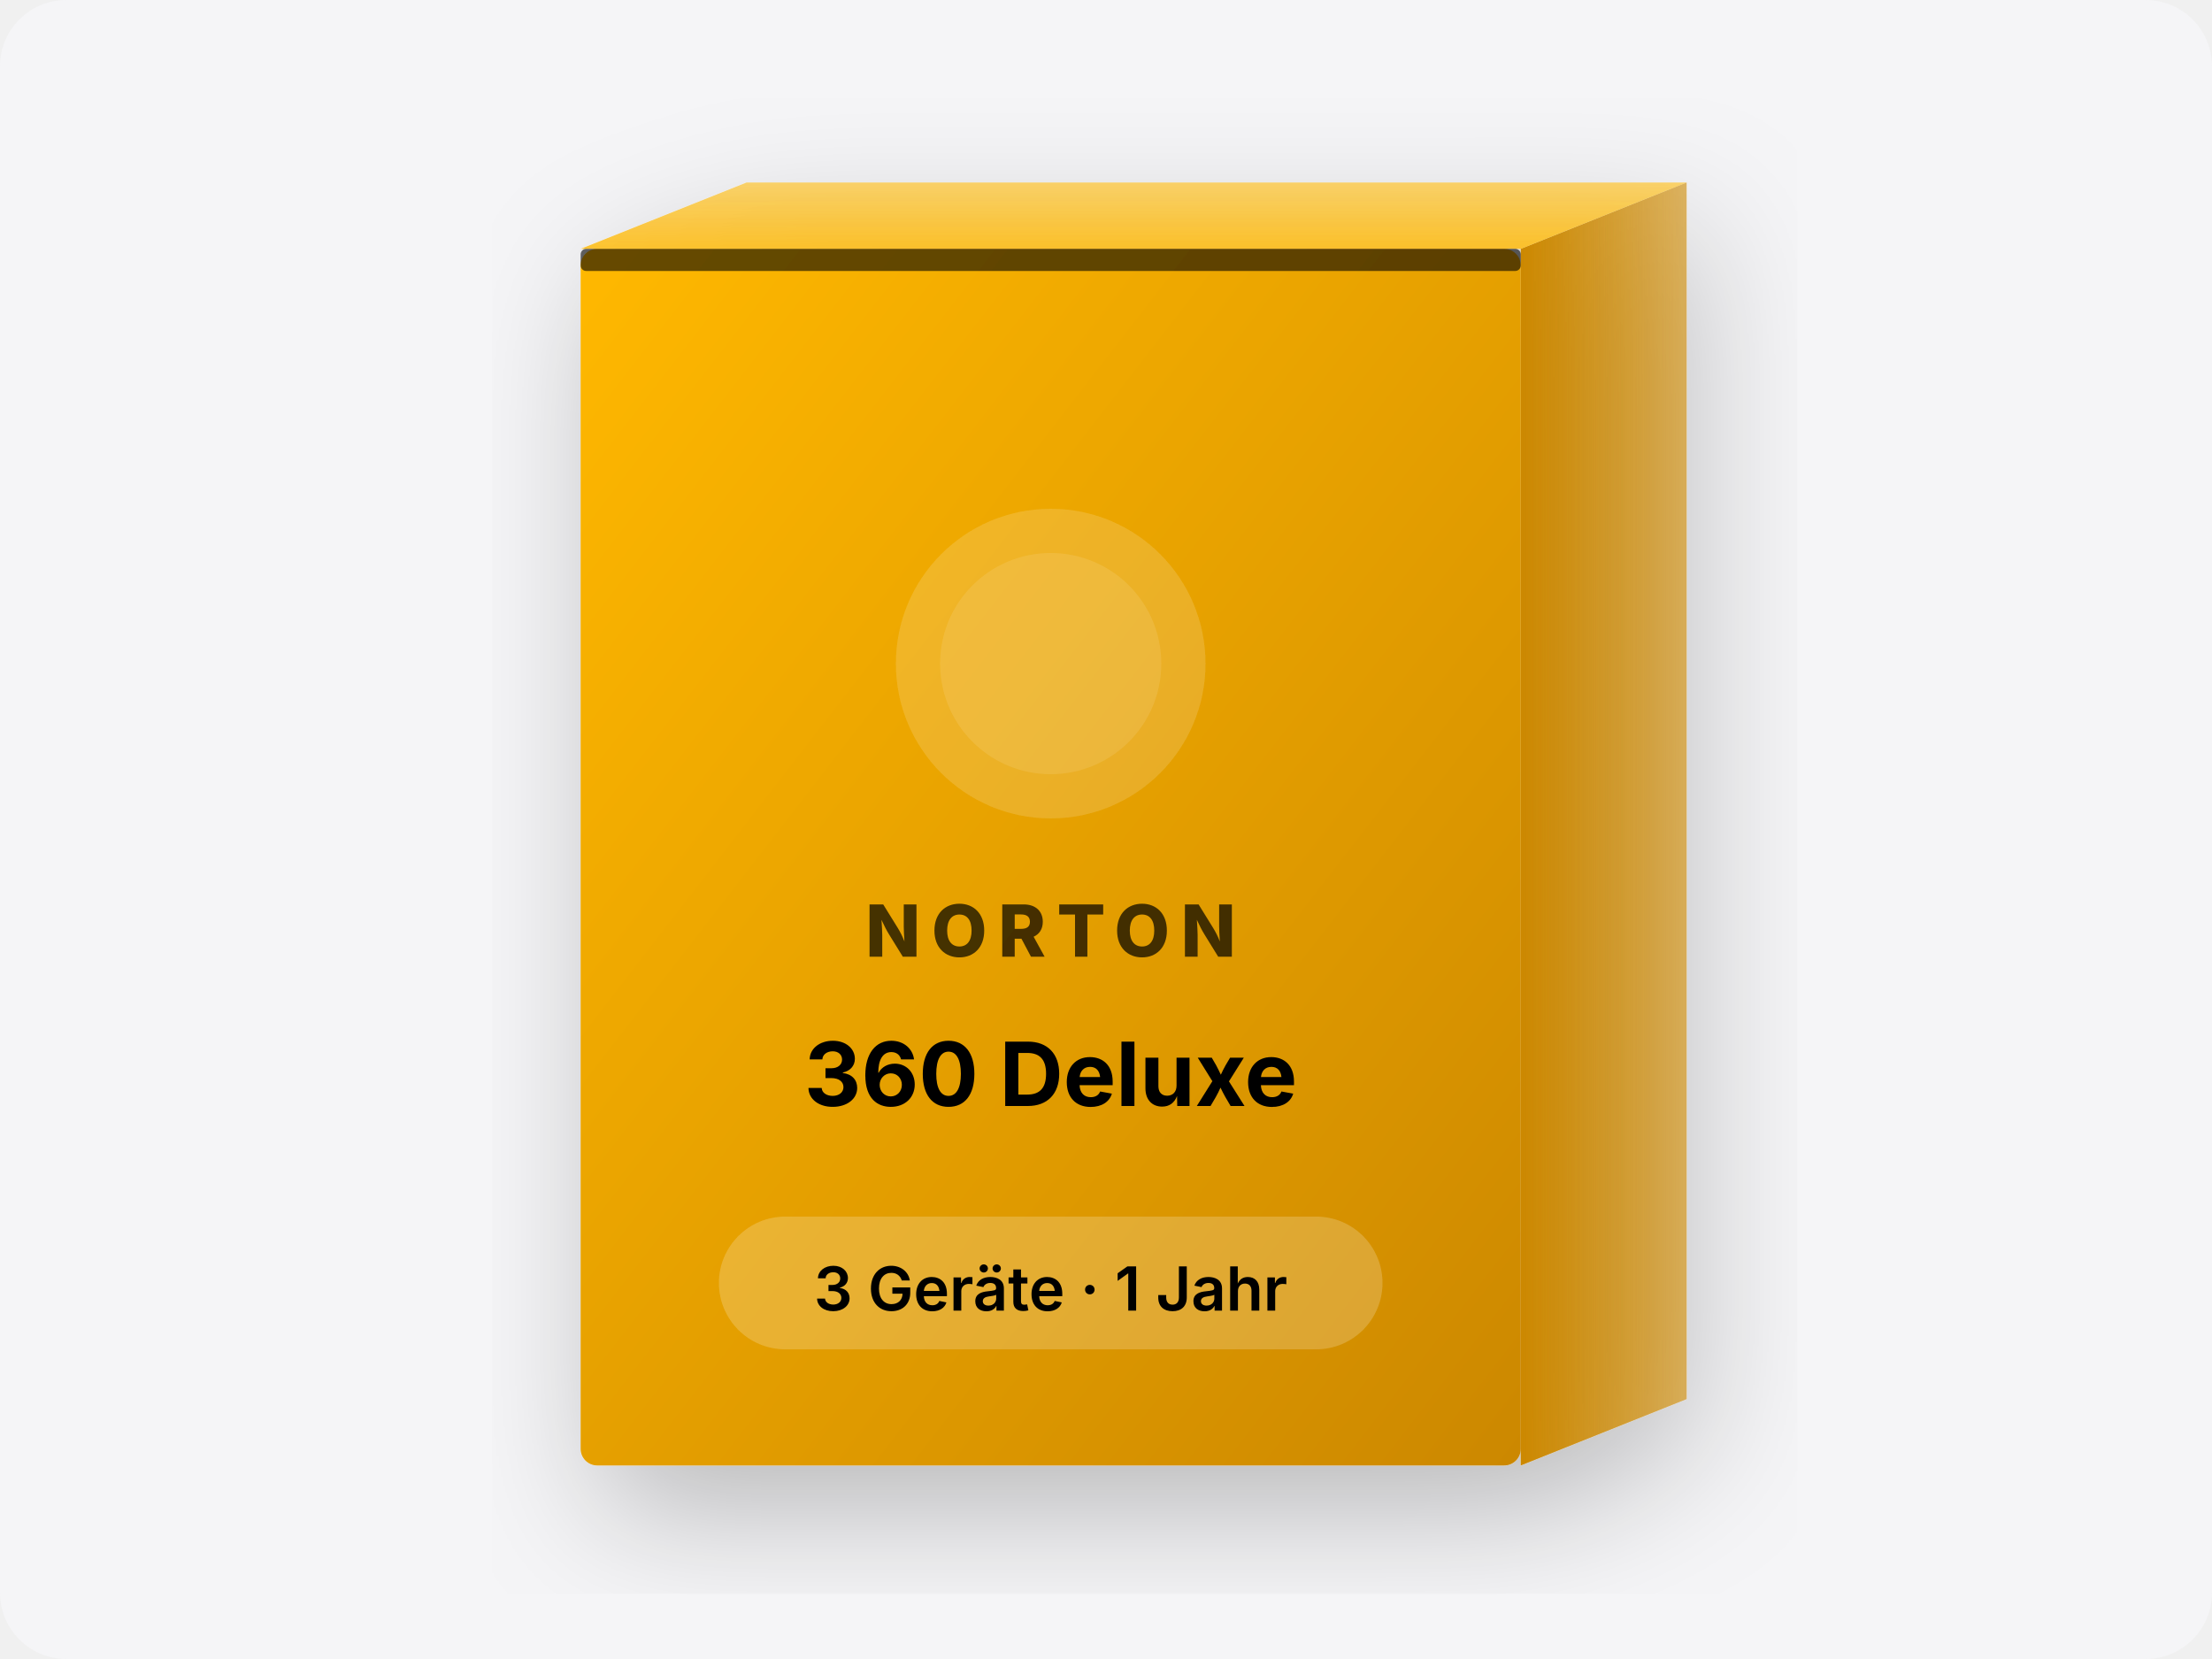
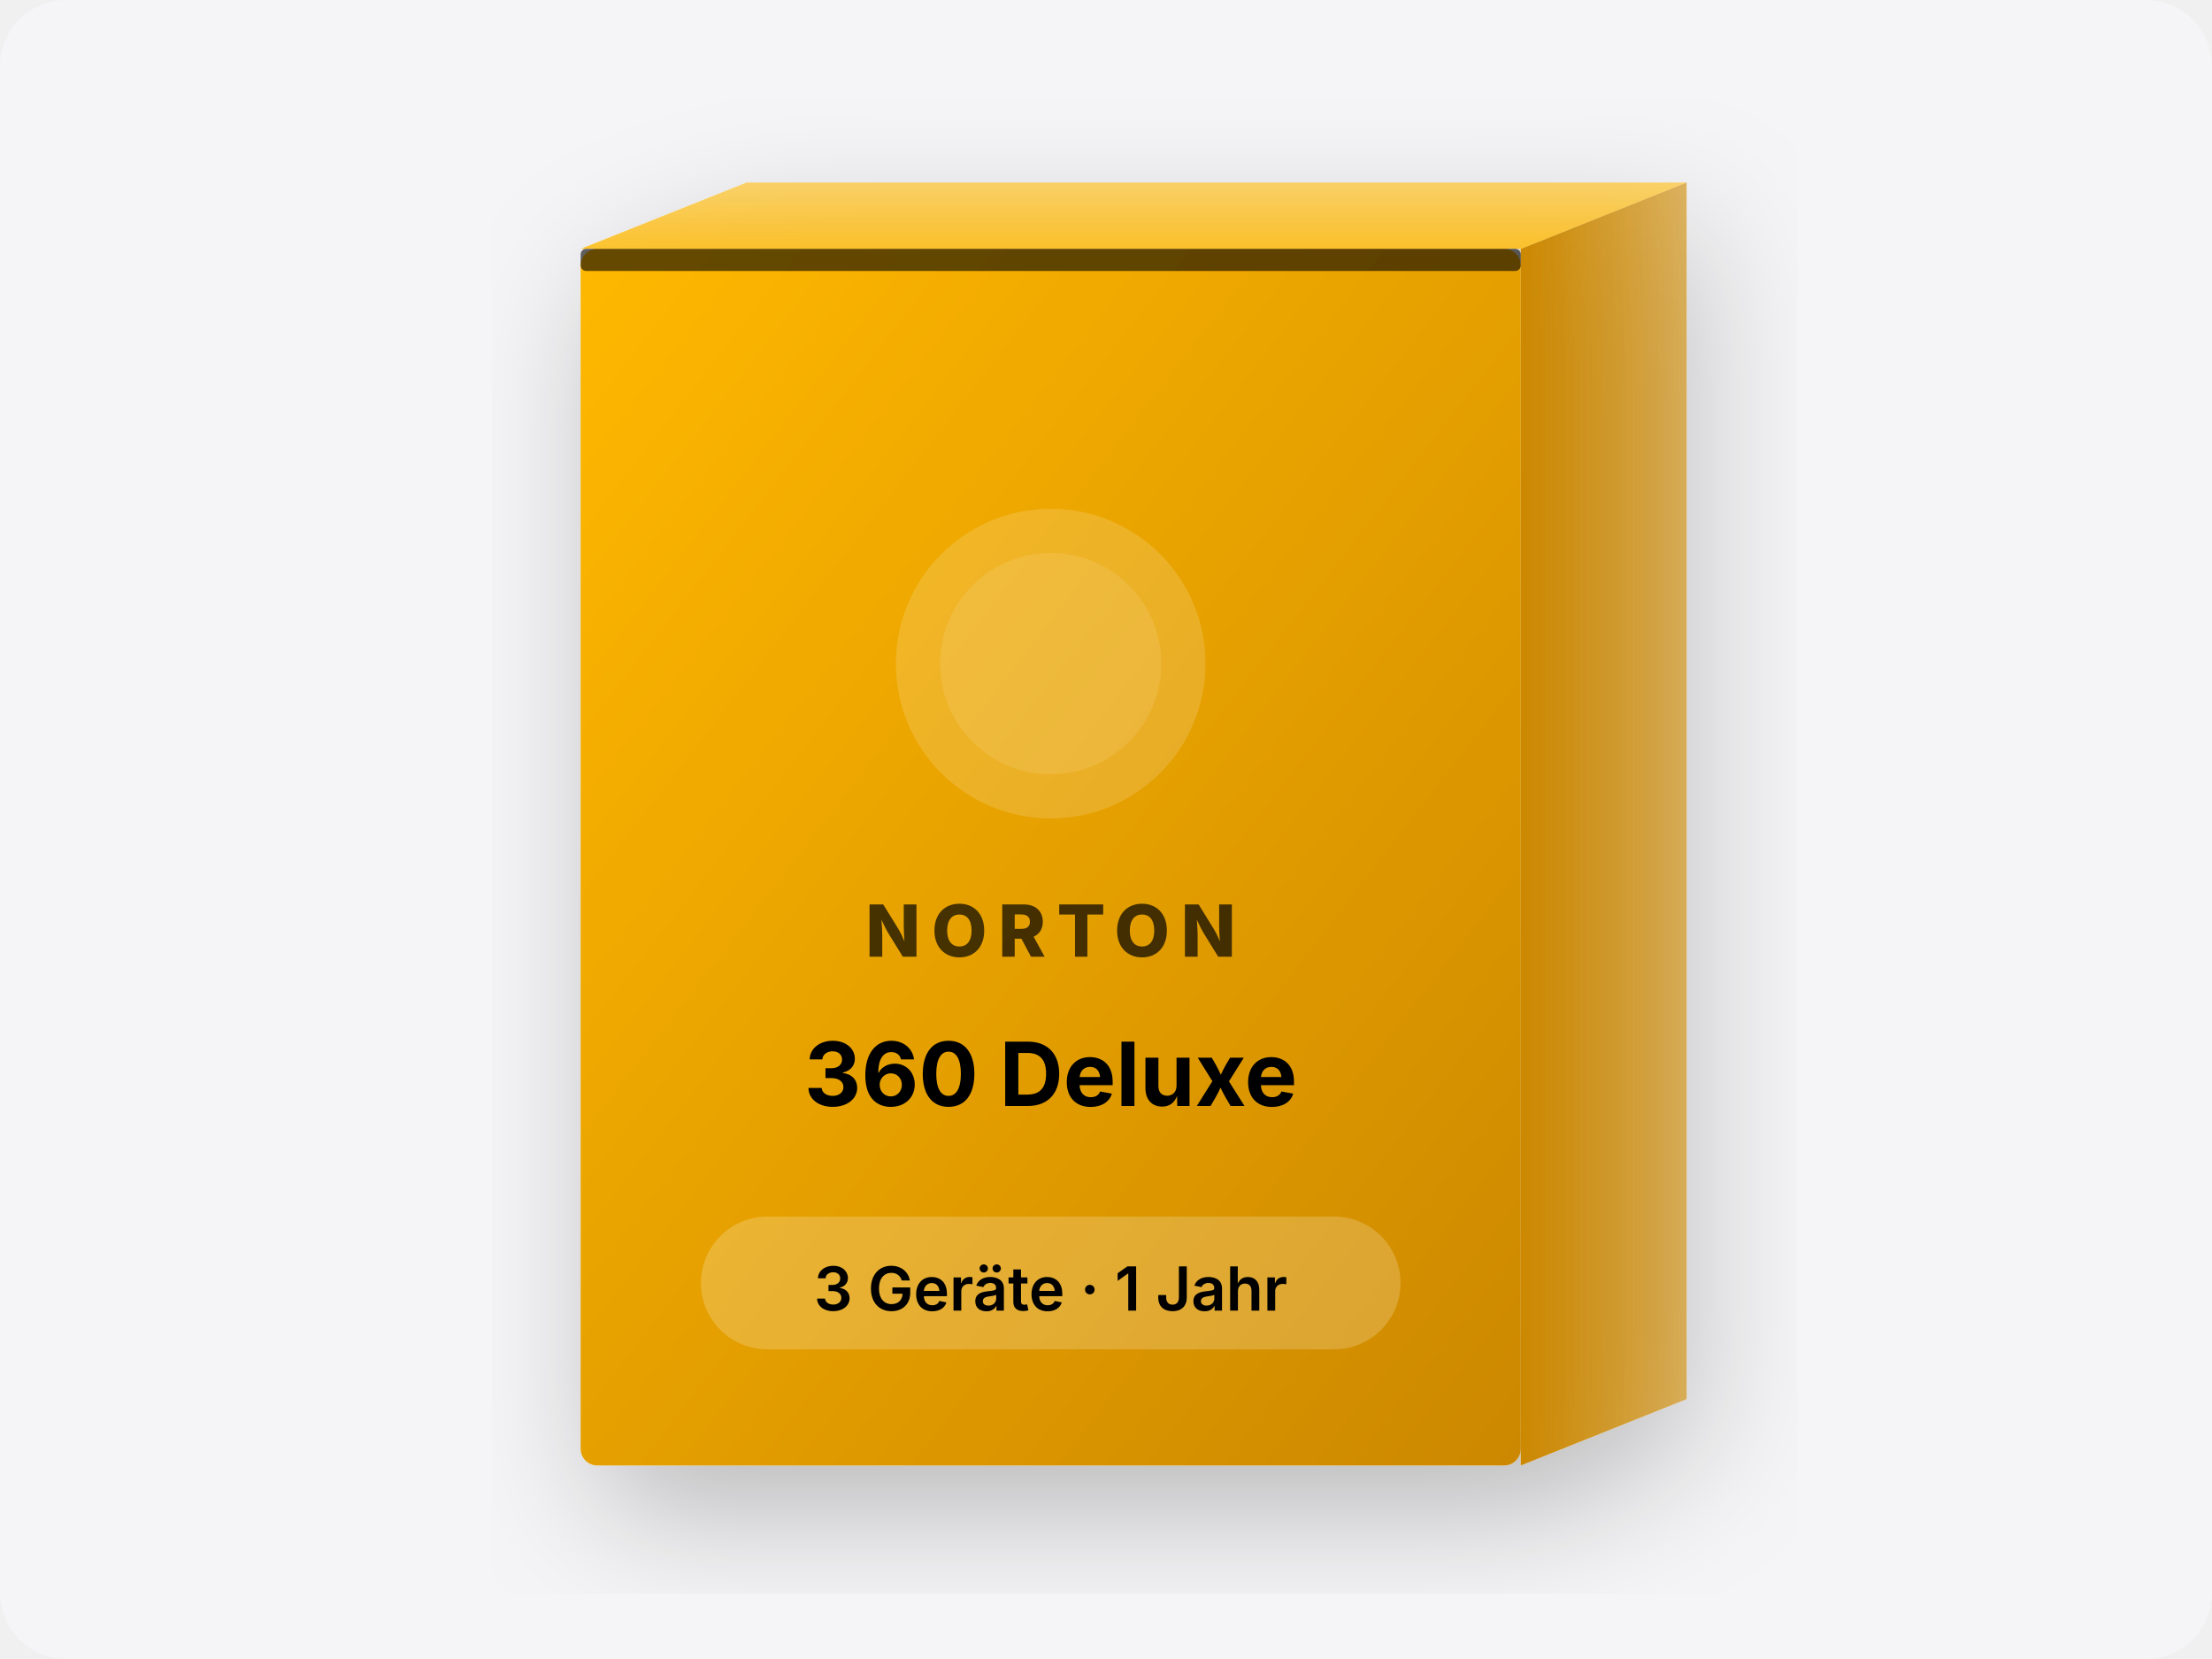
<svg xmlns="http://www.w3.org/2000/svg" viewBox="0 0 400 300" width="400" height="300">
  <defs>
    <linearGradient id="front-NORTON-360-DLX-3D-1Y" x1="0%" y1="0%" x2="100%" y2="100%">
      <stop offset="0%" style="stop-color:#FFB800" />
      <stop offset="100%" style="stop-color:#CC8800" />
    </linearGradient>
    <linearGradient id="side-NORTON-360-DLX-3D-1Y" x1="0%" y1="0%" x2="100%" y2="0%">
      <stop offset="0%" style="stop-color:#CC8800" />
      <stop offset="100%" style="stop-color:#CC8800;stop-opacity:0.6" />
    </linearGradient>
    <linearGradient id="top-NORTON-360-DLX-3D-1Y" x1="0%" y1="100%" x2="0%" y2="0%">
      <stop offset="0%" style="stop-color:#FFB800" />
      <stop offset="100%" style="stop-color:#FFB800;stop-opacity:0.7" />
    </linearGradient>
    <filter id="shadow-NORTON-360-DLX-3D-1Y">
      <feDropShadow dx="4" dy="8" stdDeviation="12" flood-opacity="0.25" />
    </filter>
  </defs>
  <rect width="400" height="300" fill="#f5f5f7" rx="12" />
  <g filter="url(#shadow-NORTON-360-DLX-3D-1Y)" transform="translate(95, 25)">
    <polygon points="180,20 210,8 210,228 180,240" fill="url(#side-NORTON-360-DLX-3D-1Y)" />
    <polygon points="10,20 180,20 210,8 40,8" fill="url(#top-NORTON-360-DLX-3D-1Y)" opacity="0.8" />
    <rect x="10" y="20" width="170" height="220" rx="3" fill="url(#front-NORTON-360-DLX-3D-1Y)" />
    <rect x="10" y="20" width="170" height="4" fill="#000000" opacity="0.6" rx="1" />
    <circle cx="95" cy="95" r="28" fill="white" opacity="0.15" />
    <circle cx="95" cy="95" r="20" fill="white" opacity="0.1" />
    <text x="95" y="148" text-anchor="middle" font-family="system-ui,-apple-system,sans-serif" font-size="13" font-weight="800" letter-spacing="2" fill="#000" opacity="0.7">NORTON</text>
    <text x="95" y="175" text-anchor="middle" font-family="system-ui,-apple-system,sans-serif" font-size="16" font-weight="700" fill="#000">360 Deluxe</text>
-     <rect x="35" y="195" width="120" height="24" rx="12" fill="white" opacity="0.2" />
+     <rect x="31.75" y="195" width="126.5" height="24" rx="12" fill="white" opacity="0.2" />
    <text x="95" y="212" text-anchor="middle" font-family="system-ui,-apple-system,sans-serif" font-size="11" font-weight="600" fill="#000">3 Geräte · 1 Jahr</text>
  </g>
</svg>
